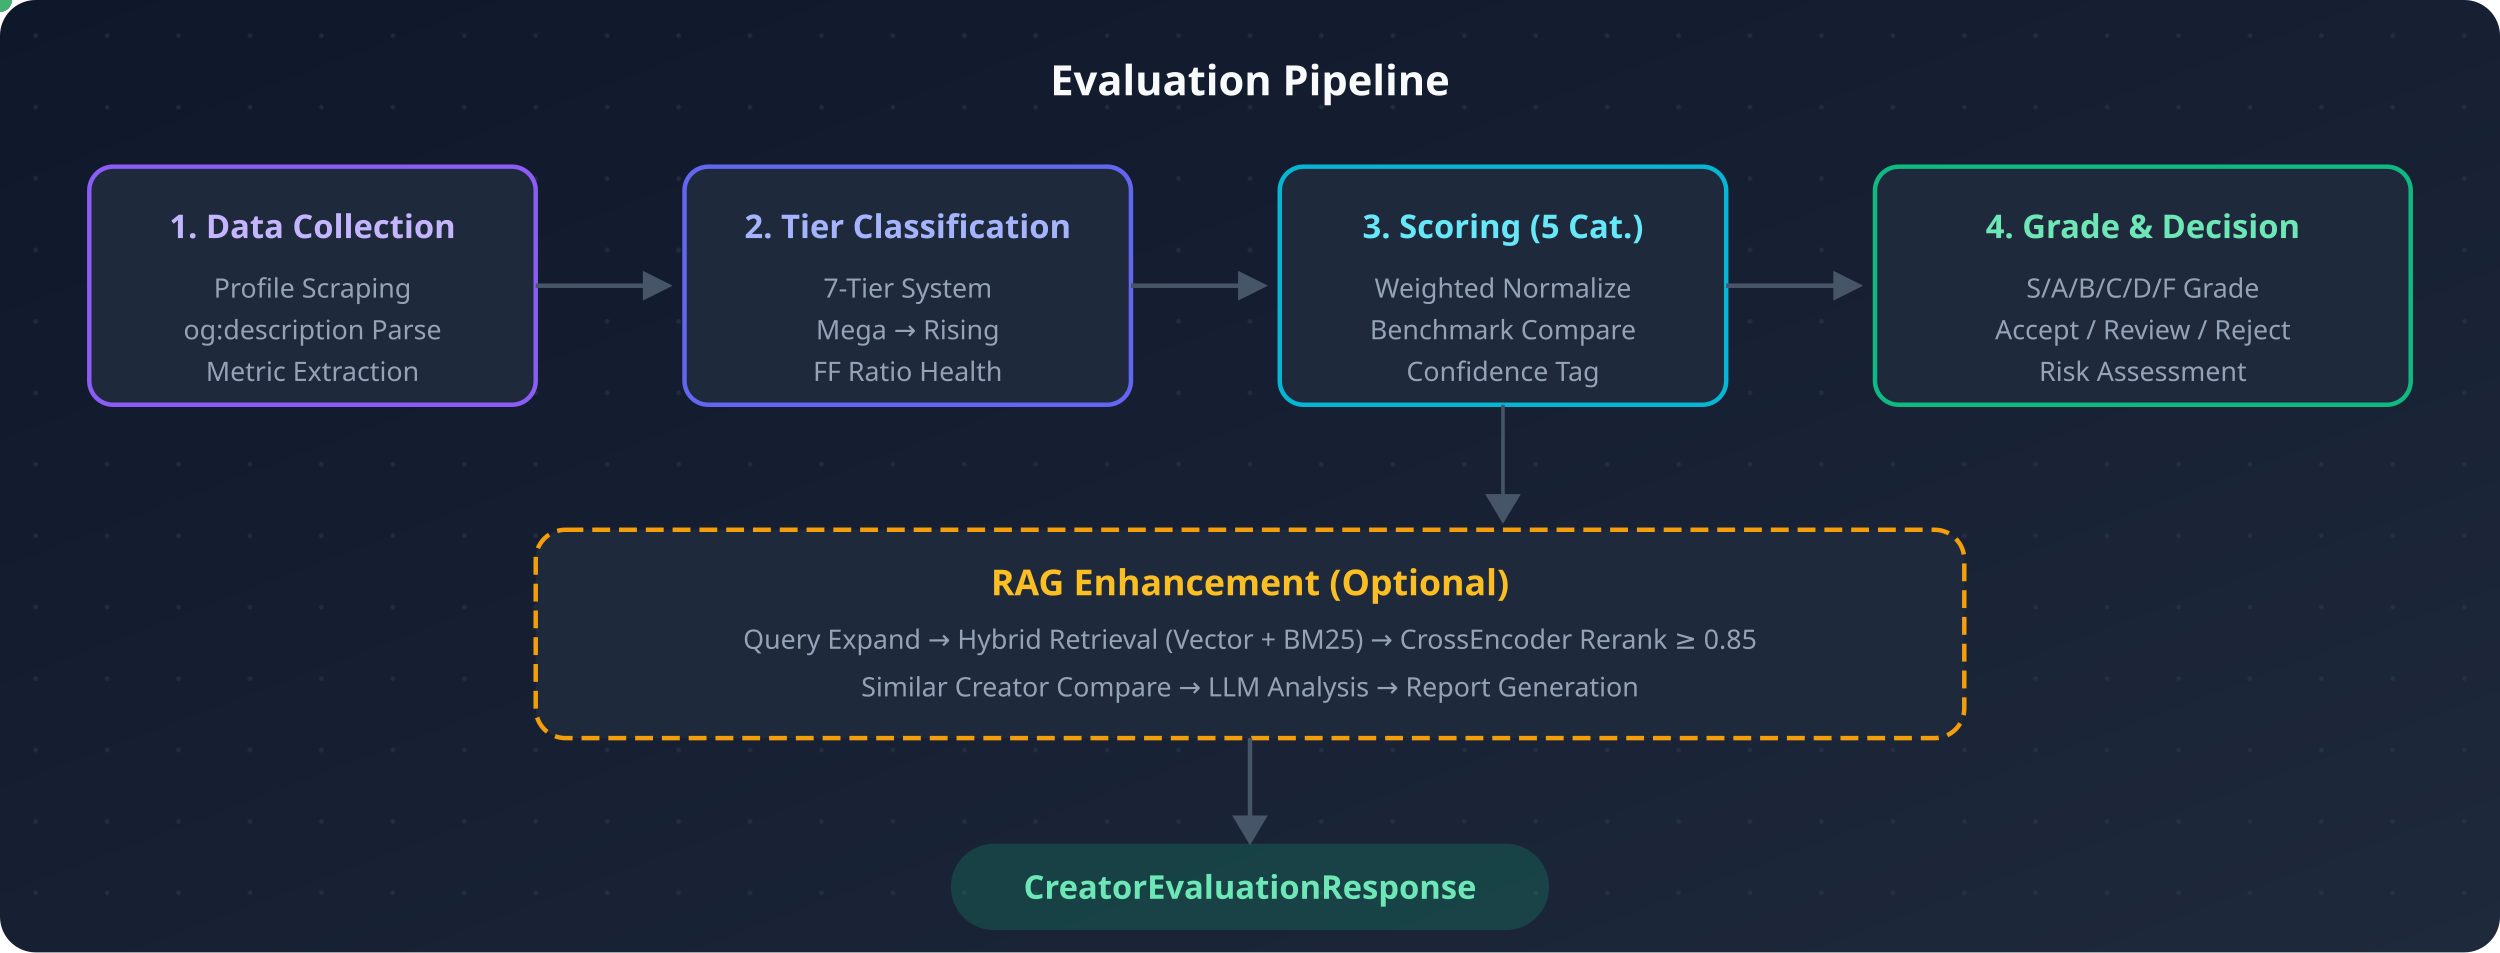
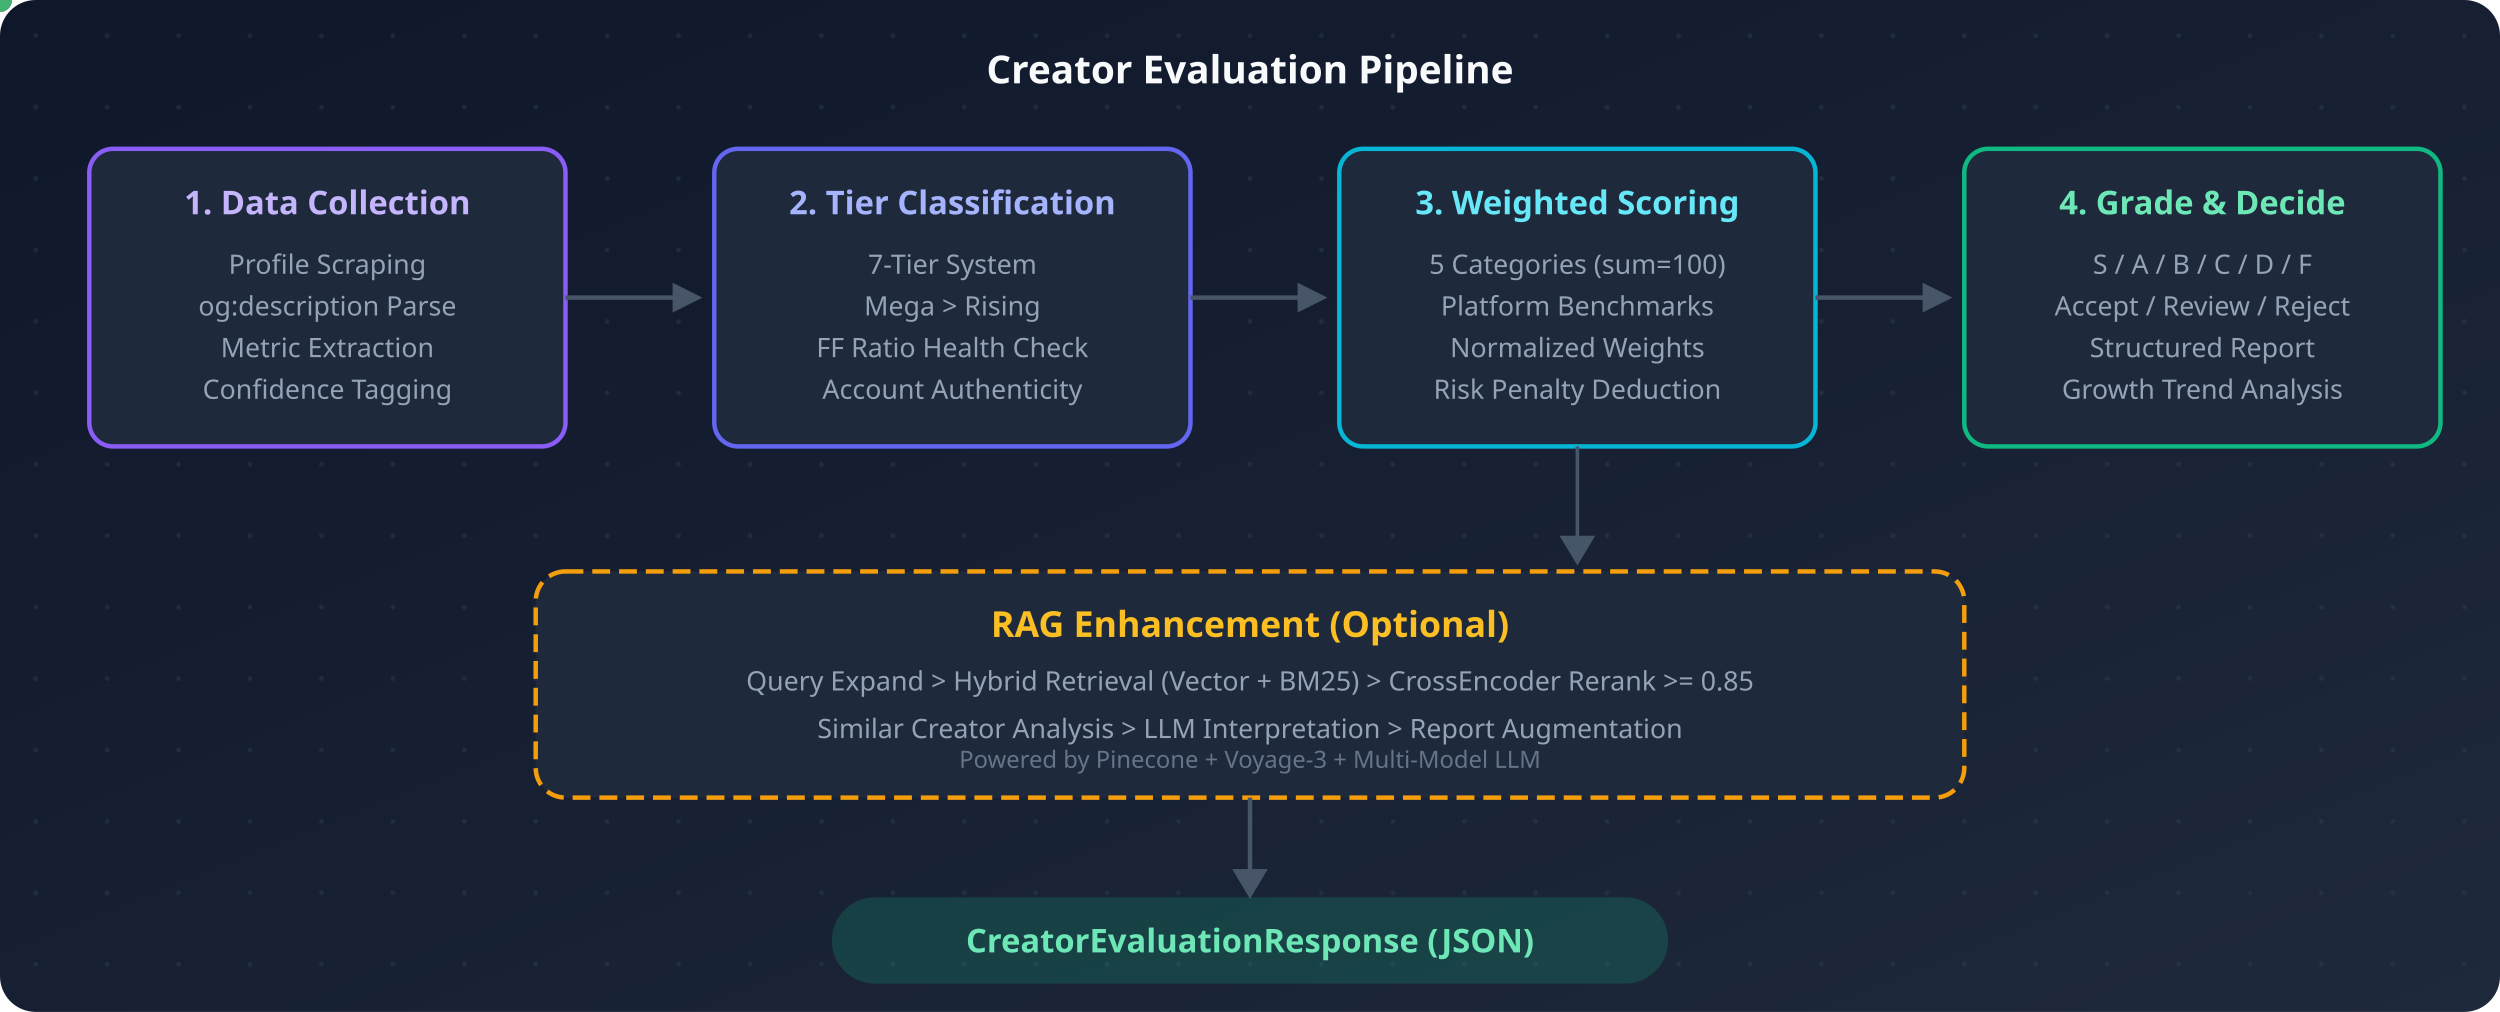
- <svg xmlns="http://www.w3.org/2000/svg" width="840" height="320" viewBox="0 0 840 320">
+ <svg xmlns="http://www.w3.org/2000/svg" width="840" height="340" viewBox="0 0 840 340">
  <defs>
    <linearGradient id="epbg" x1="0%" y1="0%" x2="100%" y2="100%">
      <stop offset="0%" stop-color="#0f172a" />
      <stop offset="100%" stop-color="#1e293b" />
    </linearGradient>
    <pattern id="epgrid" width="24" height="24" patternUnits="userSpaceOnUse">
      <circle cx="12" cy="12" r="0.8" fill="#334155" opacity="0.4" />
    </pattern>
  </defs>
-   <rect width="840" height="320" rx="12" fill="url(#epbg)" />
-   <rect width="840" height="320" rx="12" fill="url(#epgrid)" />
-   <text x="420" y="32" text-anchor="middle" font-family="system-ui,sans-serif" font-size="14" font-weight="700" fill="#f8fafc">Evaluation Pipeline</text>
-   <rect x="30" y="56" width="150" height="80" rx="8" fill="#1e293b" stroke="#8b5cf6" stroke-width="1.5">
+   <rect width="840" height="340" rx="12" fill="url(#epbg)" />
+   <rect width="840" height="340" rx="12" fill="url(#epgrid)" />
+   <text x="420" y="28" text-anchor="middle" font-family="system-ui,sans-serif" font-size="13" font-weight="700" fill="#f8fafc">Creator Evaluation Pipeline</text>
+   <rect x="30" y="50" width="160" height="100" rx="8" fill="#1e293b" stroke="#8b5cf6" stroke-width="1.5">
    <animate attributeName="stroke-opacity" values="0.5;1;0.5" dur="3s" repeatCount="indefinite" />
  </rect>
-   <text x="105" y="80" text-anchor="middle" font-family="system-ui,sans-serif" font-size="11" font-weight="700" fill="#c4b5fd">1. Data Collection</text>
-   <text x="105" y="100" text-anchor="middle" font-family="system-ui,sans-serif" font-size="9" fill="#94a3b8">Profile Scraping</text>
-   <text x="105" y="114" text-anchor="middle" font-family="system-ui,sans-serif" font-size="9" fill="#94a3b8">og:description Parse</text>
-   <text x="105" y="128" text-anchor="middle" font-family="system-ui,sans-serif" font-size="9" fill="#94a3b8">Metric Extraction</text>
-   <line x1="180" y1="96" x2="220" y2="96" stroke="#475569" stroke-width="1.5" />
-   <polygon points="216,91 226,96 216,101" fill="#475569" />
+   <text x="110" y="72" text-anchor="middle" font-family="system-ui,sans-serif" font-size="11" font-weight="700" fill="#c4b5fd">1. Data Collection</text>
+   <text x="110" y="92" text-anchor="middle" font-family="system-ui,sans-serif" font-size="9" fill="#94a3b8">Profile Scraping</text>
+   <text x="110" y="106" text-anchor="middle" font-family="system-ui,sans-serif" font-size="9" fill="#94a3b8">og:description Parse</text>
+   <text x="110" y="120" text-anchor="middle" font-family="system-ui,sans-serif" font-size="9" fill="#94a3b8">Metric Extraction</text>
+   <text x="110" y="134" text-anchor="middle" font-family="system-ui,sans-serif" font-size="9" fill="#94a3b8">Confidence Tagging</text>
+   <line x1="190" y1="100" x2="230" y2="100" stroke="#475569" stroke-width="1.5" />
+   <polygon points="226,95 236,100 226,105" fill="#475569" />
  <circle r="4" fill="#8b5cf6" opacity="0.8">
-     <animateMotion dur="1.5s" repeatCount="indefinite" path="M180,96 L220,96" />
+     <animateMotion dur="1.5s" repeatCount="indefinite" path="M190,100 L230,100" />
  </circle>
-   <rect x="230" y="56" width="150" height="80" rx="8" fill="#1e293b" stroke="#6366f1" stroke-width="1.5">
+   <rect x="240" y="50" width="160" height="100" rx="8" fill="#1e293b" stroke="#6366f1" stroke-width="1.5">
    <animate attributeName="stroke-opacity" values="0.5;1;0.5" dur="3s" begin="0.5s" repeatCount="indefinite" />
  </rect>
-   <text x="305" y="80" text-anchor="middle" font-family="system-ui,sans-serif" font-size="11" font-weight="700" fill="#a5b4fc">2. Tier Classification</text>
-   <text x="305" y="100" text-anchor="middle" font-family="system-ui,sans-serif" font-size="9" fill="#94a3b8">7-Tier System</text>
-   <text x="305" y="114" text-anchor="middle" font-family="system-ui,sans-serif" font-size="9" fill="#94a3b8">Mega → Rising</text>
-   <text x="305" y="128" text-anchor="middle" font-family="system-ui,sans-serif" font-size="9" fill="#94a3b8">FF Ratio Health</text>
-   <line x1="380" y1="96" x2="420" y2="96" stroke="#475569" stroke-width="1.5" />
-   <polygon points="416,91 426,96 416,101" fill="#475569" />
+   <text x="320" y="72" text-anchor="middle" font-family="system-ui,sans-serif" font-size="11" font-weight="700" fill="#a5b4fc">2. Tier Classification</text>
+   <text x="320" y="92" text-anchor="middle" font-family="system-ui,sans-serif" font-size="9" fill="#94a3b8">7-Tier System</text>
+   <text x="320" y="106" text-anchor="middle" font-family="system-ui,sans-serif" font-size="9" fill="#94a3b8">Mega &gt; Rising</text>
+   <text x="320" y="120" text-anchor="middle" font-family="system-ui,sans-serif" font-size="9" fill="#94a3b8">FF Ratio Health Check</text>
+   <text x="320" y="134" text-anchor="middle" font-family="system-ui,sans-serif" font-size="9" fill="#94a3b8">Account Authenticity</text>
+   <line x1="400" y1="100" x2="440" y2="100" stroke="#475569" stroke-width="1.5" />
+   <polygon points="436,95 446,100 436,105" fill="#475569" />
  <circle r="4" fill="#6366f1" opacity="0.8">
-     <animateMotion dur="1.5s" begin="0.5s" repeatCount="indefinite" path="M380,96 L420,96" />
+     <animateMotion dur="1.5s" begin="0.5s" repeatCount="indefinite" path="M400,100 L440,100" />
  </circle>
-   <rect x="430" y="56" width="150" height="80" rx="8" fill="#1e293b" stroke="#06b6d4" stroke-width="1.5">
+   <rect x="450" y="50" width="160" height="100" rx="8" fill="#1e293b" stroke="#06b6d4" stroke-width="1.5">
    <animate attributeName="stroke-opacity" values="0.5;1;0.5" dur="3s" begin="1s" repeatCount="indefinite" />
  </rect>
-   <text x="505" y="80" text-anchor="middle" font-family="system-ui,sans-serif" font-size="11" font-weight="700" fill="#67e8f9">3. Scoring (5 Cat.)</text>
-   <text x="505" y="100" text-anchor="middle" font-family="system-ui,sans-serif" font-size="9" fill="#94a3b8">Weighted Normalize</text>
-   <text x="505" y="114" text-anchor="middle" font-family="system-ui,sans-serif" font-size="9" fill="#94a3b8">Benchmark Compare</text>
-   <text x="505" y="128" text-anchor="middle" font-family="system-ui,sans-serif" font-size="9" fill="#94a3b8">Confidence Tag</text>
-   <line x1="580" y1="96" x2="620" y2="96" stroke="#475569" stroke-width="1.5" />
-   <polygon points="616,91 626,96 616,101" fill="#475569" />
+   <text x="530" y="72" text-anchor="middle" font-family="system-ui,sans-serif" font-size="11" font-weight="700" fill="#67e8f9">3. Weighted Scoring</text>
+   <text x="530" y="92" text-anchor="middle" font-family="system-ui,sans-serif" font-size="9" fill="#94a3b8">5 Categories (sum=100)</text>
+   <text x="530" y="106" text-anchor="middle" font-family="system-ui,sans-serif" font-size="9" fill="#94a3b8">Platform Benchmarks</text>
+   <text x="530" y="120" text-anchor="middle" font-family="system-ui,sans-serif" font-size="9" fill="#94a3b8">Normalized Weights</text>
+   <text x="530" y="134" text-anchor="middle" font-family="system-ui,sans-serif" font-size="9" fill="#94a3b8">Risk Penalty Deduction</text>
+   <line x1="610" y1="100" x2="650" y2="100" stroke="#475569" stroke-width="1.5" />
+   <polygon points="646,95 656,100 646,105" fill="#475569" />
  <circle r="4" fill="#06b6d4" opacity="0.8">
-     <animateMotion dur="1.5s" begin="1s" repeatCount="indefinite" path="M580,96 L620,96" />
+     <animateMotion dur="1.5s" begin="1s" repeatCount="indefinite" path="M610,100 L650,100" />
  </circle>
-   <rect x="630" y="56" width="180" height="80" rx="8" fill="#1e293b" stroke="#10b981" stroke-width="1.5">
+   <rect x="660" y="50" width="160" height="100" rx="8" fill="#1e293b" stroke="#10b981" stroke-width="1.5">
    <animate attributeName="stroke-opacity" values="0.5;1;0.5" dur="3s" begin="1.5s" repeatCount="indefinite" />
  </rect>
-   <text x="720" y="80" text-anchor="middle" font-family="system-ui,sans-serif" font-size="11" font-weight="700" fill="#6ee7b7">4. Grade &amp; Decision</text>
-   <text x="720" y="100" text-anchor="middle" font-family="system-ui,sans-serif" font-size="9" fill="#94a3b8">S/A/B/C/D/F Grade</text>
-   <text x="720" y="114" text-anchor="middle" font-family="system-ui,sans-serif" font-size="9" fill="#94a3b8">Accept / Review / Reject</text>
-   <text x="720" y="128" text-anchor="middle" font-family="system-ui,sans-serif" font-size="9" fill="#94a3b8">Risk Assessment</text>
-   <line x1="505" y1="136" x2="505" y2="170" stroke="#475569" stroke-width="1.2" />
-   <polygon points="499,166 505,176 511,166" fill="#475569" />
+   <text x="740" y="72" text-anchor="middle" font-family="system-ui,sans-serif" font-size="11" font-weight="700" fill="#6ee7b7">4. Grade &amp; Decide</text>
+   <text x="740" y="92" text-anchor="middle" font-family="system-ui,sans-serif" font-size="9" fill="#94a3b8">S / A / B / C / D / F</text>
+   <text x="740" y="106" text-anchor="middle" font-family="system-ui,sans-serif" font-size="9" fill="#94a3b8">Accept / Review / Reject</text>
+   <text x="740" y="120" text-anchor="middle" font-family="system-ui,sans-serif" font-size="9" fill="#94a3b8">Structured Report</text>
+   <text x="740" y="134" text-anchor="middle" font-family="system-ui,sans-serif" font-size="9" fill="#94a3b8">Growth Trend Analysis</text>
+   <line x1="530" y1="150" x2="530" y2="184" stroke="#475569" stroke-width="1.2" />
+   <polygon points="524,180 530,190 536,180" fill="#475569" />
  <circle r="4" fill="#f59e0b" opacity="0.7">
-     <animateMotion dur="2s" repeatCount="indefinite" path="M505,136 L505,170" />
+     <animateMotion dur="2s" repeatCount="indefinite" path="M530,150 L530,184" />
  </circle>
-   <rect x="180" y="178" width="480" height="70" rx="10" fill="#1e293b" stroke="#f59e0b" stroke-width="1.5" stroke-dasharray="6 3">
+   <rect x="180" y="192" width="480" height="76" rx="10" fill="#1e293b" stroke="#f59e0b" stroke-width="1.5" stroke-dasharray="6 3">
    <animate attributeName="stroke-dashoffset" values="0;18" dur="3s" repeatCount="indefinite" />
  </rect>
-   <text x="420" y="200" text-anchor="middle" font-family="system-ui,sans-serif" font-size="12" font-weight="700" fill="#fbbf24">RAG Enhancement (Optional)</text>
-   <text x="420" y="218" text-anchor="middle" font-family="system-ui,sans-serif" font-size="9" fill="#94a3b8">Query Expand → Hybrid Retrieval (Vector + BM25) → CrossEncoder Rerank ≥ 0.85</text>
-   <text x="420" y="234" text-anchor="middle" font-family="system-ui,sans-serif" font-size="9" fill="#94a3b8">Similar Creator Compare → LLM Analysis → Report Generation</text>
-   <line x1="420" y1="248" x2="420" y2="278" stroke="#475569" stroke-width="1.5" />
-   <polygon points="414,274 420,284 426,274" fill="#475569" />
+   <text x="420" y="214" text-anchor="middle" font-family="system-ui,sans-serif" font-size="12" font-weight="700" fill="#fbbf24">RAG Enhancement (Optional)</text>
+   <text x="420" y="232" text-anchor="middle" font-family="system-ui,sans-serif" font-size="9" fill="#94a3b8">Query Expand &gt; Hybrid Retrieval (Vector + BM25) &gt; CrossEncoder Rerank &gt;= 0.85</text>
+   <text x="420" y="248" text-anchor="middle" font-family="system-ui,sans-serif" font-size="9" fill="#94a3b8">Similar Creator Analysis &gt; LLM Interpretation &gt; Report Augmentation</text>
+   <text x="420" y="258" text-anchor="middle" font-family="system-ui,sans-serif" font-size="8" fill="#64748b">Powered by Pinecone + Voyage-3 + Multi-Model LLM</text>
+   <line x1="420" y1="268" x2="420" y2="296" stroke="#475569" stroke-width="1.5" />
+   <polygon points="414,292 420,302 426,292" fill="#475569" />
  <circle r="4" fill="#10b981" opacity="0.7">
-     <animateMotion dur="1.5s" repeatCount="indefinite" path="M420,248 L420,278" />
+     <animateMotion dur="1.5s" repeatCount="indefinite" path="M420,268 L420,296" />
  </circle>
-   <rect x="320" y="284" width="200" height="28" rx="14" fill="#10b981" opacity="0.2" stroke="#10b981" stroke-width="1" />
-   <text x="420" y="302" text-anchor="middle" font-family="system-ui,sans-serif" font-size="11" font-weight="600" fill="#6ee7b7">CreatorEvaluationResponse</text>
+   <rect x="280" y="302" width="280" height="28" rx="14" fill="#10b981" opacity="0.2" stroke="#10b981" stroke-width="1" />
+   <text x="420" y="320" text-anchor="middle" font-family="system-ui,sans-serif" font-size="11" font-weight="600" fill="#6ee7b7">CreatorEvaluationResponse (JSON)</text>
</svg>
